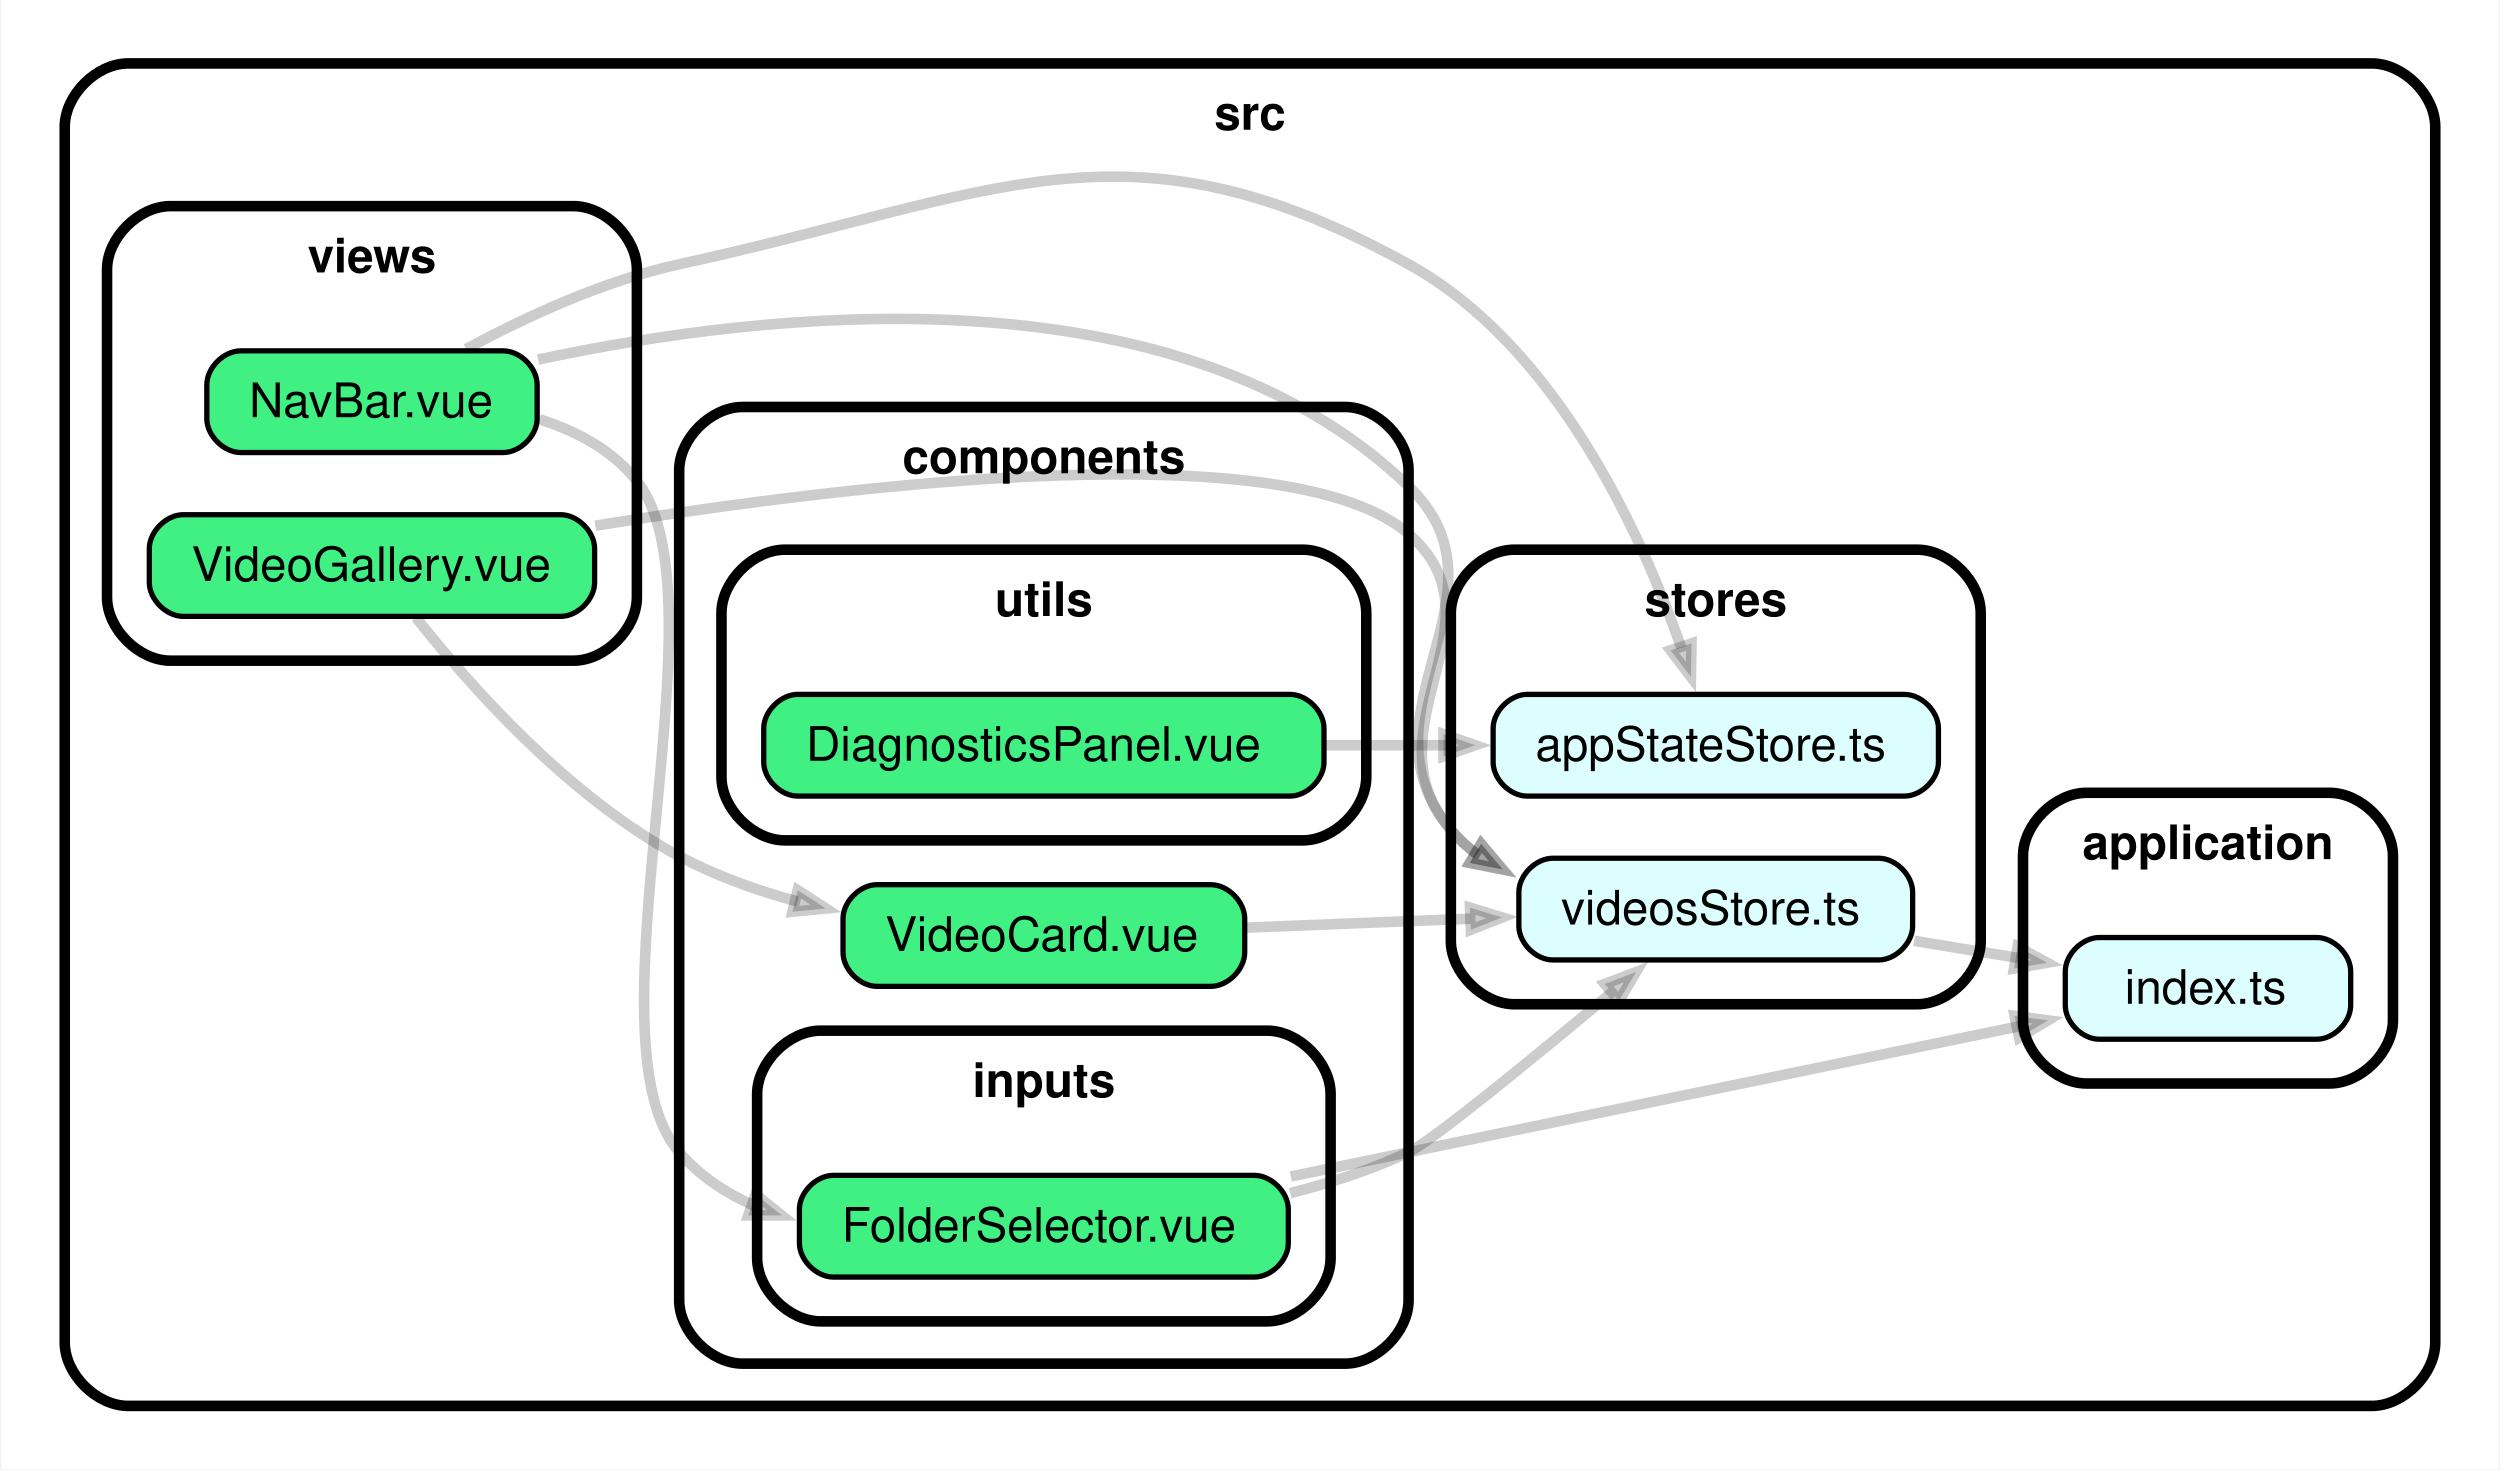
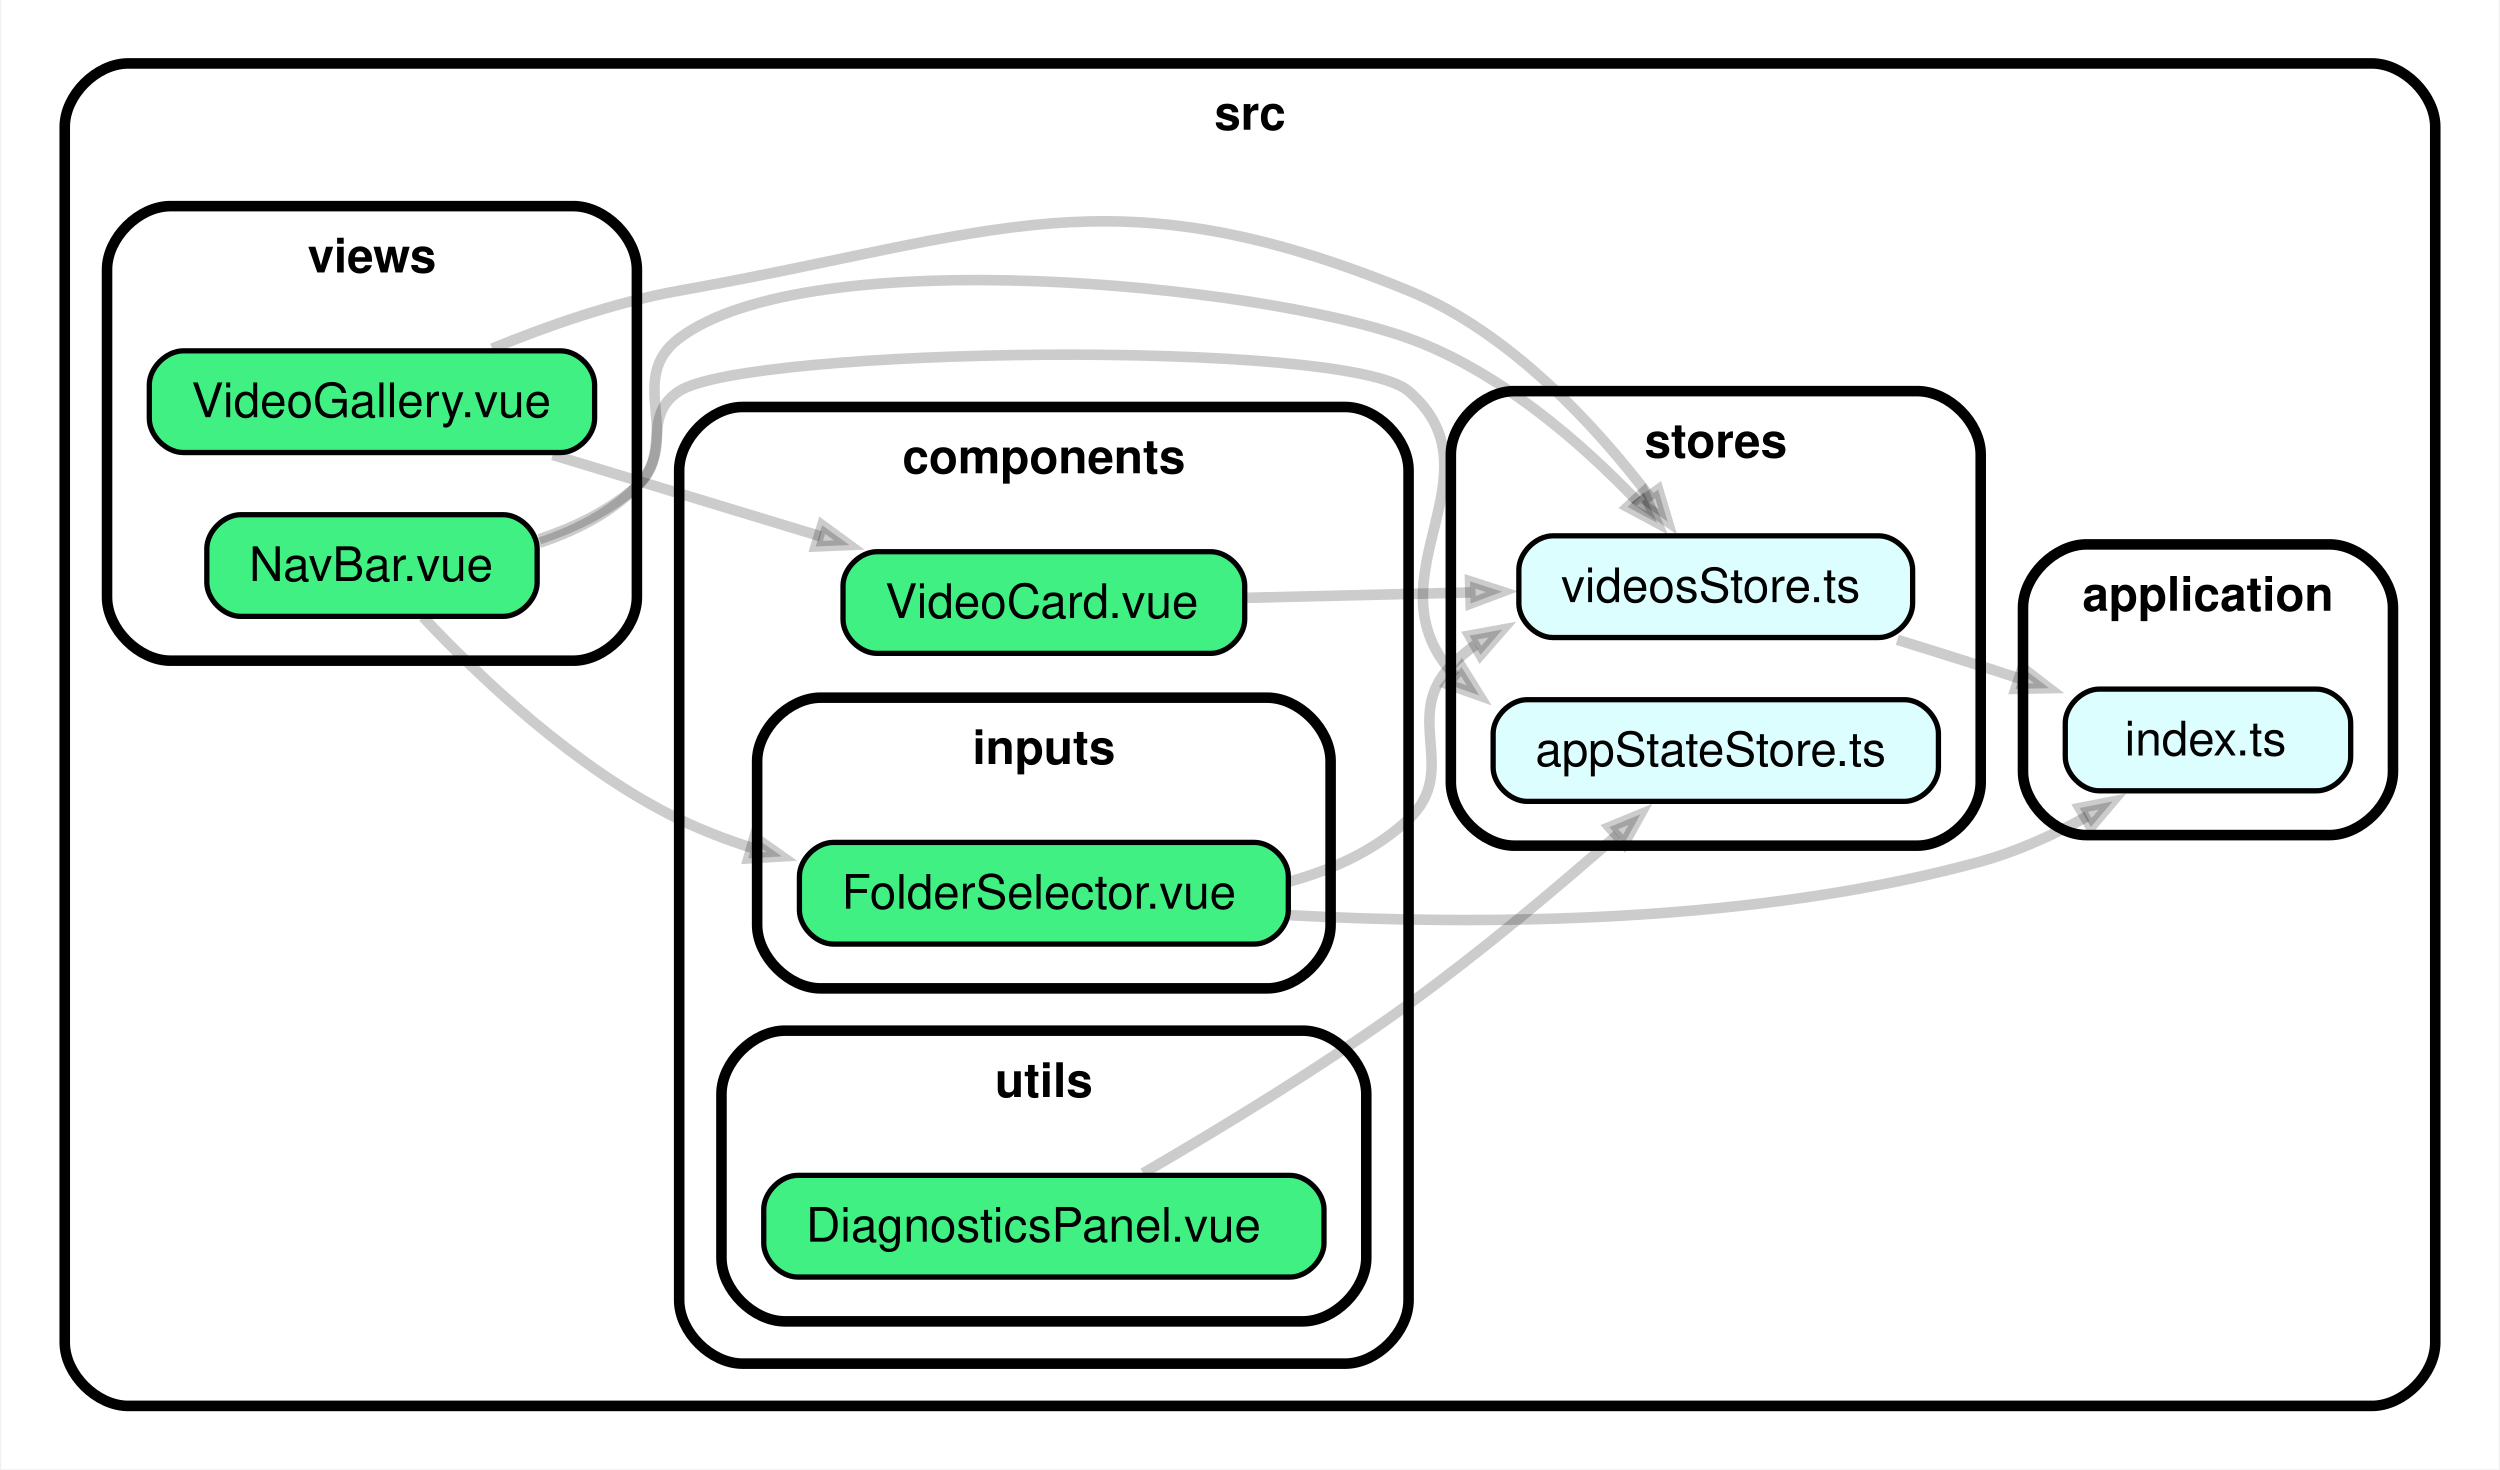
<svg xmlns="http://www.w3.org/2000/svg" xmlns:xlink="http://www.w3.org/1999/xlink" width="473pt" height="278pt" viewBox="0.00 0.00 472.50 278.00">
  <g id="graph0" class="graph" transform="scale(1 1) rotate(0) translate(4 274)">
    <polygon fill="white" stroke="none" points="-4,4 -4,-274 468.5,-274 468.5,4 -4,4" />
    <g id="clust1" class="cluster">
      <path fill="#ffffff" stroke="black" stroke-width="2" d="M20,-8C20,-8 444.5,-8 444.5,-8 450.5,-8 456.5,-14 456.5,-20 456.5,-20 456.5,-250 456.5,-250 456.5,-256 450.5,-262 444.5,-262 444.5,-262 20,-262 20,-262 14,-262 8,-256 8,-250 8,-250 8,-20 8,-20 8,-14 14,-8 20,-8" />
      <text text-anchor="middle" x="232.25" y="-249.45" font-family="Helvetica,sans-Serif" font-weight="bold" font-size="9.00">src</text>
    </g>
    <g id="clust2" class="cluster">
-       <path fill="#ffffff" stroke="black" stroke-width="2" d="M390.5,-69C390.5,-69 436.5,-69 436.5,-69 442.5,-69 448.5,-75 448.5,-81 448.5,-81 448.5,-112 448.5,-112 448.5,-118 442.5,-124 436.5,-124 436.5,-124 390.5,-124 390.5,-124 384.5,-124 378.5,-118 378.5,-112 378.5,-112 378.5,-81 378.5,-81 378.5,-75 384.5,-69 390.5,-69" />
-       <text text-anchor="middle" x="413.5" y="-111.45" font-family="Helvetica,sans-Serif" font-weight="bold" font-size="9.00">application</text>
+       <path fill="#ffffff" stroke="black" stroke-width="2" d="M390.5,-116C390.5,-116 436.5,-116 436.5,-116 442.5,-116 448.5,-122 448.5,-128 448.5,-128 448.5,-159 448.5,-159 448.5,-165 442.5,-171 436.5,-171 436.5,-171 390.5,-171 390.5,-171 384.5,-171 378.5,-165 378.5,-159 378.5,-159 378.5,-128 378.5,-128 378.5,-122 384.5,-116 390.5,-116" />
+       <text text-anchor="middle" x="413.5" y="-158.45" font-family="Helvetica,sans-Serif" font-weight="bold" font-size="9.00">application</text>
+     </g>
+     <g id="clust6" class="cluster">
+       <path fill="#ffffff" stroke="black" stroke-width="2" d="M282.25,-114C282.25,-114 358.5,-114 358.5,-114 364.5,-114 370.5,-120 370.5,-126 370.5,-126 370.5,-188 370.5,-188 370.5,-194 364.5,-200 358.5,-200 358.5,-200 282.25,-200 282.25,-200 276.25,-200 270.25,-194 270.25,-188 270.25,-188 270.25,-126 270.25,-126 270.25,-120 276.25,-114 282.25,-114" />
+       <text text-anchor="middle" x="320.38" y="-187.45" font-family="Helvetica,sans-Serif" font-weight="bold" font-size="9.00">stores</text>
    </g>
    <g id="clust3" class="cluster">
      <path fill="#ffffff" stroke="black" stroke-width="2" d="M136.25,-16C136.25,-16 250.25,-16 250.25,-16 256.25,-16 262.25,-22 262.25,-28 262.25,-28 262.25,-185 262.25,-185 262.25,-191 256.25,-197 250.25,-197 250.25,-197 136.25,-197 136.25,-197 130.25,-197 124.25,-191 124.25,-185 124.25,-185 124.25,-28 124.25,-28 124.25,-22 130.25,-16 136.25,-16" />
      <text text-anchor="middle" x="193.25" y="-184.45" font-family="Helvetica,sans-Serif" font-weight="bold" font-size="9.00">components</text>
    </g>
    <g id="clust5" class="cluster">
-       <path fill="#ffffff" stroke="black" stroke-width="2" d="M144.25,-115C144.25,-115 242.25,-115 242.25,-115 248.25,-115 254.25,-121 254.25,-127 254.25,-127 254.25,-158 254.25,-158 254.25,-164 248.25,-170 242.25,-170 242.25,-170 144.25,-170 144.25,-170 138.25,-170 132.25,-164 132.25,-158 132.25,-158 132.25,-127 132.25,-127 132.25,-121 138.25,-115 144.25,-115" />
-       <text text-anchor="middle" x="193.25" y="-157.45" font-family="Helvetica,sans-Serif" font-weight="bold" font-size="9.00">utils</text>
+       <path fill="#ffffff" stroke="black" stroke-width="2" d="M144.25,-24C144.25,-24 242.25,-24 242.25,-24 248.25,-24 254.25,-30 254.25,-36 254.25,-36 254.25,-67 254.25,-67 254.25,-73 248.25,-79 242.25,-79 242.25,-79 144.25,-79 144.25,-79 138.25,-79 132.25,-73 132.25,-67 132.25,-67 132.25,-36 132.25,-36 132.25,-30 138.25,-24 144.25,-24" />
+       <text text-anchor="middle" x="193.25" y="-66.45" font-family="Helvetica,sans-Serif" font-weight="bold" font-size="9.00">utils</text>
    </g>
    <g id="clust4" class="cluster">
-       <path fill="#ffffff" stroke="black" stroke-width="2" d="M151,-24C151,-24 235.5,-24 235.5,-24 241.5,-24 247.5,-30 247.5,-36 247.5,-36 247.5,-67 247.5,-67 247.5,-73 241.5,-79 235.5,-79 235.5,-79 151,-79 151,-79 145,-79 139,-73 139,-67 139,-67 139,-36 139,-36 139,-30 145,-24 151,-24" />
-       <text text-anchor="middle" x="193.25" y="-66.45" font-family="Helvetica,sans-Serif" font-weight="bold" font-size="9.00">inputs</text>
-     </g>
-     <g id="clust6" class="cluster">
-       <path fill="#ffffff" stroke="black" stroke-width="2" d="M282.25,-84C282.25,-84 358.5,-84 358.5,-84 364.5,-84 370.5,-90 370.5,-96 370.5,-96 370.5,-158 370.5,-158 370.5,-164 364.5,-170 358.5,-170 358.5,-170 282.25,-170 282.25,-170 276.25,-170 270.25,-164 270.25,-158 270.25,-158 270.25,-96 270.25,-96 270.25,-90 276.25,-84 282.25,-84" />
-       <text text-anchor="middle" x="320.38" y="-157.45" font-family="Helvetica,sans-Serif" font-weight="bold" font-size="9.00">stores</text>
+       <path fill="#ffffff" stroke="black" stroke-width="2" d="M151,-87C151,-87 235.5,-87 235.5,-87 241.5,-87 247.5,-93 247.5,-99 247.5,-99 247.5,-130 247.5,-130 247.5,-136 241.5,-142 235.5,-142 235.5,-142 151,-142 151,-142 145,-142 139,-136 139,-130 139,-130 139,-99 139,-99 139,-93 145,-87 151,-87" />
+       <text text-anchor="middle" x="193.25" y="-129.45" font-family="Helvetica,sans-Serif" font-weight="bold" font-size="9.00">inputs</text>
    </g>
    <g id="clust7" class="cluster">
      <path fill="#ffffff" stroke="black" stroke-width="2" d="M28,-149C28,-149 104.25,-149 104.25,-149 110.25,-149 116.25,-155 116.25,-161 116.25,-161 116.25,-223 116.25,-223 116.25,-229 110.25,-235 104.25,-235 104.25,-235 28,-235 28,-235 22,-235 16,-229 16,-223 16,-223 16,-161 16,-161 16,-155 22,-149 28,-149" />
      <text text-anchor="middle" x="66.12" y="-222.45" font-family="Helvetica,sans-Serif" font-weight="bold" font-size="9.00">views</text>
    </g>
    <g id="node1" class="node">
      <g id="a_node1">
        <a xlink:href="src/application/index.ts" xlink:title="index.ts">
-           <path fill="#ddfeff" stroke="black" d="M434.08,-96.62C434.08,-96.62 392.92,-96.62 392.92,-96.62 389.71,-96.62 386.5,-93.42 386.5,-90.21 386.5,-90.21 386.5,-83.79 386.5,-83.79 386.5,-80.58 389.71,-77.38 392.92,-77.38 392.92,-77.38 434.08,-77.38 434.08,-77.38 437.29,-77.38 440.5,-80.58 440.5,-83.79 440.5,-83.79 440.5,-90.21 440.5,-90.21 440.5,-93.42 437.29,-96.62 434.08,-96.62" />
-           <text text-anchor="start" x="397.75" y="-84.08" font-family="Helvetica,sans-Serif" font-size="9.00">index.ts</text>
+           <path fill="#ddfeff" stroke="black" d="M434.08,-143.62C434.08,-143.62 392.92,-143.62 392.92,-143.62 389.71,-143.62 386.5,-140.42 386.5,-137.21 386.5,-137.21 386.5,-130.79 386.5,-130.79 386.5,-127.58 389.71,-124.38 392.92,-124.38 392.92,-124.38 434.08,-124.38 434.08,-124.38 437.29,-124.38 440.5,-127.58 440.5,-130.79 440.5,-130.79 440.5,-137.21 440.5,-137.21 440.5,-140.42 437.29,-143.62 434.08,-143.62" />
+           <text text-anchor="start" x="397.75" y="-131.07" font-family="Helvetica,sans-Serif" font-size="9.00">index.ts</text>
        </a>
      </g>
    </g>
    <g id="node2" class="node">
      <g id="a_node2">
        <a xlink:href="src/components/VideoCard.vue" xlink:title="VideoCard.vue">
-           <path fill="#41f083" stroke="black" d="M224.83,-106.62C224.83,-106.62 161.67,-106.62 161.67,-106.62 158.46,-106.62 155.25,-103.42 155.25,-100.21 155.25,-100.21 155.25,-93.79 155.25,-93.79 155.25,-90.58 158.46,-87.38 161.67,-87.38 161.67,-87.38 224.83,-87.38 224.83,-87.38 228.04,-87.38 231.25,-90.58 231.25,-93.79 231.25,-93.79 231.25,-100.21 231.25,-100.21 231.25,-103.42 228.04,-106.62 224.83,-106.62" />
-           <text text-anchor="start" x="163.25" y="-94.08" font-family="Helvetica,sans-Serif" font-size="9.00">VideoCard.vue</text>
+           <path fill="#41f083" stroke="black" d="M224.83,-169.62C224.83,-169.62 161.67,-169.62 161.67,-169.62 158.46,-169.62 155.25,-166.42 155.25,-163.21 155.25,-163.21 155.25,-156.79 155.25,-156.79 155.25,-153.58 158.46,-150.38 161.67,-150.38 161.67,-150.38 224.83,-150.38 224.83,-150.38 228.04,-150.38 231.25,-153.58 231.25,-156.79 231.25,-156.79 231.25,-163.21 231.25,-163.21 231.25,-166.42 228.04,-169.62 224.83,-169.62" />
+           <text text-anchor="start" x="163.25" y="-157.07" font-family="Helvetica,sans-Serif" font-size="9.00">VideoCard.vue</text>
        </a>
      </g>
    </g>
    <g id="node3" class="node">
      <g id="a_node3">
        <a xlink:href="src/stores/videosStore.ts" xlink:title="videosStore.ts">
-           <path fill="#ddfeff" stroke="black" d="M351.21,-111.62C351.21,-111.62 289.54,-111.62 289.54,-111.62 286.33,-111.62 283.12,-108.42 283.12,-105.21 283.12,-105.21 283.12,-98.79 283.12,-98.79 283.12,-95.58 286.33,-92.38 289.54,-92.38 289.54,-92.38 351.21,-92.38 351.21,-92.38 354.42,-92.38 357.62,-95.58 357.62,-98.79 357.62,-98.79 357.62,-105.21 357.62,-105.21 357.62,-108.42 354.42,-111.62 351.21,-111.62" />
-           <text text-anchor="start" x="291.12" y="-99.08" font-family="Helvetica,sans-Serif" font-size="9.00">videosStore.ts</text>
+           <path fill="#ddfeff" stroke="black" d="M351.21,-172.62C351.21,-172.62 289.54,-172.62 289.54,-172.62 286.33,-172.62 283.12,-169.42 283.12,-166.21 283.12,-166.21 283.12,-159.79 283.12,-159.79 283.12,-156.58 286.33,-153.38 289.54,-153.38 289.54,-153.38 351.21,-153.38 351.21,-153.38 354.42,-153.38 357.62,-156.58 357.62,-159.79 357.62,-159.79 357.62,-166.21 357.62,-166.21 357.62,-169.42 354.42,-172.62 351.21,-172.62" />
+           <text text-anchor="start" x="291.12" y="-160.07" font-family="Helvetica,sans-Serif" font-size="9.00">videosStore.ts</text>
        </a>
      </g>
    </g>
    <g id="edge1" class="edge">
-       <path fill="none" stroke="#000000" stroke-width="2" stroke-opacity="0.2" d="M231.45,-98.49C244.81,-99.02 260.02,-99.63 273.99,-100.19" />
-       <polygon fill="#000000" fill-opacity="0.2" stroke="#000000" stroke-width="2" stroke-opacity="0.2" points="273.86,-102.28 279.94,-100.42 274.03,-98.09 273.86,-102.28" />
+       <path fill="none" stroke="#000000" stroke-width="2" stroke-opacity="0.2" d="M231.45,-160.89C244.81,-161.21 260.02,-161.58 273.99,-161.91" />
+       <polygon fill="#000000" fill-opacity="0.2" stroke="#000000" stroke-width="2" stroke-opacity="0.2" points="273.89,-164.01 279.94,-162.05 273.99,-159.81 273.89,-164.01" />
    </g>
    <g id="edge5" class="edge">
-       <path fill="none" stroke="#000000" stroke-width="2" stroke-opacity="0.2" d="M357.91,-95.99C364.38,-94.92 371.1,-93.81 377.53,-92.76" />
-       <polygon fill="#000000" fill-opacity="0.2" stroke="#000000" stroke-width="2" stroke-opacity="0.2" points="377.48,-94.89 383.06,-91.85 376.8,-90.75 377.48,-94.89" />
+       <path fill="none" stroke="#000000" stroke-width="2" stroke-opacity="0.2" d="M354.71,-152.95C360,-151.32 365.4,-149.63 370.5,-148 372.9,-147.23 375.38,-146.43 377.87,-145.62" />
+       <polygon fill="#000000" fill-opacity="0.2" stroke="#000000" stroke-width="2" stroke-opacity="0.2" points="378.4,-147.66 383.44,-143.79 377.09,-143.67 378.4,-147.66" />
    </g>
    <g id="node4" class="node">
      <g id="a_node4">
        <a xlink:href="src/components/inputs/FolderSelector.vue" xlink:title="FolderSelector.vue">
-           <path fill="#41f083" stroke="black" d="M233.08,-51.62C233.08,-51.62 153.42,-51.62 153.42,-51.62 150.21,-51.62 147,-48.42 147,-45.21 147,-45.21 147,-38.79 147,-38.79 147,-35.58 150.21,-32.38 153.42,-32.38 153.42,-32.38 233.08,-32.38 233.08,-32.38 236.29,-32.38 239.5,-35.58 239.5,-38.79 239.5,-38.79 239.5,-45.21 239.5,-45.21 239.5,-48.42 236.29,-51.62 233.08,-51.62" />
-           <text text-anchor="start" x="155" y="-39.08" font-family="Helvetica,sans-Serif" font-size="9.00">FolderSelector.vue</text>
+           <path fill="#41f083" stroke="black" d="M233.08,-114.62C233.08,-114.62 153.42,-114.62 153.42,-114.62 150.21,-114.62 147,-111.42 147,-108.21 147,-108.21 147,-101.79 147,-101.79 147,-98.58 150.21,-95.38 153.42,-95.38 153.42,-95.38 233.08,-95.38 233.08,-95.38 236.29,-95.38 239.5,-98.58 239.5,-101.79 239.5,-101.79 239.5,-108.21 239.5,-108.21 239.5,-111.42 236.29,-114.62 233.08,-114.62" />
+           <text text-anchor="start" x="155" y="-102.08" font-family="Helvetica,sans-Serif" font-size="9.00">FolderSelector.vue</text>
        </a>
      </g>
    </g>
    <g id="edge2" class="edge">
-       <path fill="none" stroke="#000000" stroke-width="2" stroke-opacity="0.2" d="M239.97,-51.41C247.42,-52.94 255.05,-54.52 262.25,-56 301.78,-64.15 347.16,-73.51 377.61,-79.8" />
-       <polygon fill="#000000" fill-opacity="0.2" stroke="#000000" stroke-width="2" stroke-opacity="0.2" points="376.91,-81.8 383.21,-80.95 377.76,-77.68 376.91,-81.8" />
+       <path fill="none" stroke="#000000" stroke-width="2" stroke-opacity="0.2" d="M239.66,-100.85C275.77,-98.89 327.24,-99.14 370.5,-111 377.38,-112.89 384.36,-116.09 390.61,-119.52" />
+       <polygon fill="#000000" fill-opacity="0.2" stroke="#000000" stroke-width="2" stroke-opacity="0.2" points="389.22,-121.13 395.45,-122.36 391.34,-117.51 389.22,-121.13" />
    </g>
    <g id="edge3" class="edge">
-       <path fill="none" stroke="#000000" stroke-width="2" stroke-opacity="0.2" d="M239.85,-48.26C247.53,-50.19 255.27,-52.71 262.25,-56 266.61,-58.05 285.75,-73.74 300.7,-86.23" />
-       <polygon fill="#000000" fill-opacity="0.2" stroke="#000000" stroke-width="2" stroke-opacity="0.2" points="299.35,-87.84 305.29,-90.09 302.05,-84.62 299.35,-87.84" />
+       <path fill="none" stroke="#000000" stroke-width="2" stroke-opacity="0.2" d="M239.67,-107.2C247.99,-109.47 256,-113.15 262.25,-119 272.01,-128.14 260.93,-138.42 270.25,-148 271.66,-149.45 273.22,-150.77 274.87,-151.96" />
+       <polygon fill="#000000" fill-opacity="0.2" stroke="#000000" stroke-width="2" stroke-opacity="0.2" points="273.77,-153.75 280.02,-154.89 275.85,-150.1 273.77,-153.75" />
    </g>
    <g id="node5" class="node">
      <g id="a_node5">
        <a xlink:href="src/components/utils/DiagnosticsPanel.vue" xlink:title="DiagnosticsPanel.vue">
-           <path fill="#41f083" stroke="black" d="M239.83,-142.62C239.83,-142.62 146.67,-142.62 146.67,-142.62 143.46,-142.62 140.25,-139.42 140.25,-136.21 140.25,-136.21 140.25,-129.79 140.25,-129.79 140.25,-126.58 143.46,-123.38 146.67,-123.38 146.67,-123.38 239.83,-123.38 239.83,-123.38 243.04,-123.38 246.25,-126.58 246.25,-129.79 246.25,-129.79 246.25,-136.21 246.25,-136.21 246.25,-139.42 243.04,-142.62 239.83,-142.62" />
-           <text text-anchor="start" x="148.25" y="-130.07" font-family="Helvetica,sans-Serif" font-size="9.00">DiagnosticsPanel.vue</text>
+           <path fill="#41f083" stroke="black" d="M239.83,-51.62C239.83,-51.62 146.67,-51.62 146.67,-51.62 143.46,-51.62 140.25,-48.42 140.25,-45.21 140.25,-45.21 140.25,-38.79 140.25,-38.79 140.25,-35.58 143.46,-32.38 146.67,-32.38 146.67,-32.38 239.83,-32.38 239.83,-32.38 243.04,-32.38 246.25,-35.58 246.25,-38.79 246.25,-38.79 246.25,-45.21 246.25,-45.21 246.25,-48.42 243.04,-51.62 239.83,-51.62" />
+           <text text-anchor="start" x="148.25" y="-39.08" font-family="Helvetica,sans-Serif" font-size="9.00">DiagnosticsPanel.vue</text>
        </a>
      </g>
    </g>
    <g id="node6" class="node">
      <g id="a_node6">
        <a xlink:href="src/stores/appStateStore.ts" xlink:title="appStateStore.ts">
-           <path fill="#ddfeff" stroke="black" d="M356.08,-142.62C356.08,-142.62 284.67,-142.62 284.67,-142.62 281.46,-142.62 278.25,-139.42 278.25,-136.21 278.25,-136.21 278.25,-129.79 278.25,-129.79 278.25,-126.58 281.46,-123.38 284.67,-123.38 284.67,-123.38 356.08,-123.38 356.08,-123.38 359.29,-123.38 362.5,-126.58 362.5,-129.79 362.5,-129.79 362.5,-136.21 362.5,-136.21 362.5,-139.42 359.29,-142.62 356.08,-142.62" />
-           <text text-anchor="start" x="286.25" y="-130.07" font-family="Helvetica,sans-Serif" font-size="9.00">appStateStore.ts</text>
+           <path fill="#ddfeff" stroke="black" d="M356.08,-141.62C356.08,-141.62 284.67,-141.62 284.67,-141.62 281.46,-141.62 278.25,-138.42 278.25,-135.21 278.25,-135.21 278.25,-128.79 278.25,-128.79 278.25,-125.58 281.46,-122.38 284.67,-122.38 284.67,-122.38 356.08,-122.38 356.08,-122.38 359.29,-122.38 362.5,-125.58 362.5,-128.79 362.5,-128.79 362.5,-135.21 362.5,-135.21 362.5,-138.42 359.29,-141.62 356.08,-141.62" />
+           <text text-anchor="start" x="286.25" y="-129.07" font-family="Helvetica,sans-Serif" font-size="9.00">appStateStore.ts</text>
        </a>
      </g>
    </g>
    <g id="edge4" class="edge">
-       <path fill="none" stroke="#000000" stroke-width="2" stroke-opacity="0.2" d="M246.59,-133C254.1,-133 261.81,-133 269.27,-133" />
-       <polygon fill="#000000" fill-opacity="0.2" stroke="#000000" stroke-width="2" stroke-opacity="0.2" points="268.87,-135.1 274.87,-133 268.87,-130.9 268.87,-135.1" />
+       <path fill="none" stroke="#000000" stroke-width="2" stroke-opacity="0.2" d="M212.03,-52.02C226.02,-60.14 245.83,-72.13 262.25,-84 276.03,-93.96 290.69,-106.33 301.72,-116.01" />
+       <polygon fill="#000000" fill-opacity="0.2" stroke="#000000" stroke-width="2" stroke-opacity="0.2" points="300.24,-117.51 306.12,-119.93 303.03,-114.37 300.24,-117.51" />
    </g>
    <g id="node7" class="node">
      <g id="a_node7">
        <a xlink:href="src/views/NavBar.vue" xlink:title="NavBar.vue">
-           <path fill="#41f083" stroke="black" d="M90.96,-207.62C90.96,-207.62 41.29,-207.62 41.29,-207.62 38.08,-207.62 34.88,-204.42 34.88,-201.21 34.88,-201.21 34.88,-194.79 34.88,-194.79 34.88,-191.58 38.08,-188.38 41.29,-188.38 41.29,-188.38 90.96,-188.38 90.96,-188.38 94.17,-188.38 97.38,-191.58 97.38,-194.79 97.38,-194.79 97.38,-201.21 97.38,-201.21 97.38,-204.42 94.17,-207.62 90.96,-207.62" />
-           <text text-anchor="start" x="42.88" y="-195.07" font-family="Helvetica,sans-Serif" font-size="9.00">NavBar.vue</text>
+           <path fill="#41f083" stroke="black" d="M90.96,-176.62C90.96,-176.62 41.29,-176.62 41.29,-176.62 38.08,-176.62 34.88,-173.42 34.88,-170.21 34.88,-170.21 34.88,-163.79 34.88,-163.79 34.88,-160.58 38.08,-157.38 41.29,-157.38 41.29,-157.38 90.96,-157.38 90.96,-157.38 94.17,-157.38 97.38,-160.58 97.38,-163.79 97.38,-163.79 97.38,-170.21 97.38,-170.21 97.38,-173.42 94.17,-176.62 90.96,-176.62" />
+           <text text-anchor="start" x="42.88" y="-164.07" font-family="Helvetica,sans-Serif" font-size="9.00">NavBar.vue</text>
        </a>
      </g>
    </g>
    <g id="edge8" class="edge">
-       <path fill="none" stroke="#000000" stroke-width="2" stroke-opacity="0.2" d="M97.55,-205.96C140.45,-215.17 218.36,-224.14 262.25,-182 283.25,-161.84 251.53,-139.29 270.25,-117 271.71,-115.27 273.35,-113.73 275.14,-112.37" />
-       <polygon fill="#000000" fill-opacity="0.2" stroke="#000000" stroke-width="2" stroke-opacity="0.2" points="275.94,-114.34 280.04,-109.47 273.8,-110.72 275.94,-114.34" />
+       <path fill="none" stroke="#000000" stroke-width="2" stroke-opacity="0.2" d="M97.77,-171.3C104.58,-173.54 111.25,-176.91 116.25,-182 125.32,-191.23 113.92,-202.21 124.25,-210 148.73,-228.47 233.38,-220.35 262.25,-210 279.27,-203.9 294.85,-190.29 305.42,-179.28" />
+       <polygon fill="#000000" fill-opacity="0.2" stroke="#000000" stroke-width="2" stroke-opacity="0.2" points="306.76,-180.92 309.28,-175.08 303.67,-178.08 306.76,-180.92" />
    </g>
    <g id="edge6" class="edge">
-       <path fill="none" stroke="#000000" stroke-width="2" stroke-opacity="0.2" d="M97.82,-194.66C104.88,-192.43 111.66,-188.81 116.25,-183 133.78,-160.81 105.7,-77.35 124.25,-56 128.13,-51.54 133.01,-48.27 138.38,-45.91" />
-       <polygon fill="#000000" fill-opacity="0.2" stroke="#000000" stroke-width="2" stroke-opacity="0.2" points="138.71,-48.02 143.67,-44.05 137.32,-44.05 138.71,-48.02" />
+       <path fill="none" stroke="#000000" stroke-width="2" stroke-opacity="0.2" d="M75.79,-157.25C86.18,-146.19 104.66,-128.48 124.25,-119 128.59,-116.9 133.23,-115.11 137.98,-113.59" />
+       <polygon fill="#000000" fill-opacity="0.2" stroke="#000000" stroke-width="2" stroke-opacity="0.2" points="138.49,-115.63 143.68,-111.97 137.33,-111.59 138.49,-115.63" />
    </g>
    <g id="edge7" class="edge">
-       <path fill="none" stroke="#000000" stroke-width="2" stroke-opacity="0.2" d="M83.96,-207.98C95,-213.93 109.98,-220.91 124.25,-224 184.19,-237 208.58,-253.68 262.25,-224 290.1,-208.6 306.2,-173.3 313.85,-151.47" />
-       <polygon fill="#000000" fill-opacity="0.2" stroke="#000000" stroke-width="2" stroke-opacity="0.2" points="315.79,-152.27 315.67,-145.92 311.8,-150.96 315.79,-152.27" />
+       <path fill="none" stroke="#000000" stroke-width="2" stroke-opacity="0.2" d="M97.79,-171.99C104.45,-174.2 111.04,-177.39 116.25,-182 122.81,-187.8 116.91,-195.23 124.25,-200 137.11,-208.36 250.63,-210 262.25,-200 280.31,-184.46 254.68,-165.03 270.25,-147 270.53,-146.68 270.81,-146.37 271.1,-146.06" />
+       <polygon fill="#000000" fill-opacity="0.2" stroke="#000000" stroke-width="2" stroke-opacity="0.2" points="272.27,-147.81 275.63,-142.42 269.64,-144.54 272.27,-147.81" />
    </g>
    <g id="node8" class="node">
      <g id="a_node8">
        <a xlink:href="src/views/VideoGallery.vue" xlink:title="VideoGallery.vue">
-           <path fill="#41f083" stroke="black" d="M101.83,-176.62C101.83,-176.62 30.42,-176.62 30.42,-176.62 27.21,-176.62 24,-173.42 24,-170.21 24,-170.21 24,-163.79 24,-163.79 24,-160.58 27.21,-157.38 30.42,-157.38 30.42,-157.38 101.83,-157.38 101.83,-157.38 105.04,-157.38 108.25,-160.58 108.25,-163.79 108.25,-163.79 108.25,-170.21 108.25,-170.21 108.25,-173.42 105.04,-176.62 101.83,-176.62" />
-           <text text-anchor="start" x="32" y="-164.07" font-family="Helvetica,sans-Serif" font-size="9.00">VideoGallery.vue</text>
+           <path fill="#41f083" stroke="black" d="M101.83,-207.62C101.83,-207.62 30.42,-207.62 30.42,-207.62 27.21,-207.62 24,-204.42 24,-201.21 24,-201.21 24,-194.79 24,-194.79 24,-191.58 27.21,-188.38 30.42,-188.38 30.42,-188.38 101.83,-188.38 101.83,-188.38 105.04,-188.38 108.25,-191.58 108.25,-194.79 108.25,-194.79 108.25,-201.21 108.25,-201.21 108.25,-204.42 105.04,-207.62 101.83,-207.62" />
+           <text text-anchor="start" x="32" y="-195.07" font-family="Helvetica,sans-Serif" font-size="9.00">VideoGallery.vue</text>
        </a>
      </g>
    </g>
    <g id="edge9" class="edge">
-       <path fill="none" stroke="#000000" stroke-width="2" stroke-opacity="0.2" d="M74.45,-157.17C84.33,-144.65 103.13,-123.31 124.25,-112 131.14,-108.31 138.88,-105.53 146.61,-103.43" />
-       <polygon fill="#000000" fill-opacity="0.2" stroke="#000000" stroke-width="2" stroke-opacity="0.2" points="146.67,-105.58 152.01,-102.12 145.68,-101.49 146.67,-105.58" />
+       <path fill="none" stroke="#000000" stroke-width="2" stroke-opacity="0.2" d="M100.33,-187.92C115.86,-183.2 134.53,-177.53 150.96,-172.54" />
+       <polygon fill="#000000" fill-opacity="0.2" stroke="#000000" stroke-width="2" stroke-opacity="0.2" points="151.3,-174.63 156.43,-170.88 150.08,-170.61 151.3,-174.63" />
    </g>
    <g id="edge10" class="edge">
-       <path fill="none" stroke="#000000" stroke-width="2" stroke-opacity="0.2" d="M108.37,-174.54C158.78,-182.72 240.1,-192.21 262.25,-173 281.24,-156.53 253.9,-136.1 270.25,-117 271.72,-115.28 273.38,-113.76 275.19,-112.4" />
-       <polygon fill="#000000" fill-opacity="0.2" stroke="#000000" stroke-width="2" stroke-opacity="0.2" points="275.99,-114.37 280.1,-109.52 273.86,-110.75 275.99,-114.37" />
+       <path fill="none" stroke="#000000" stroke-width="2" stroke-opacity="0.2" d="M88.87,-208.05C99.32,-212.34 112.18,-216.85 124.25,-219 184.63,-229.75 205.47,-242.19 262.25,-219 281.38,-211.19 297.57,-193.54 307.78,-180.13" />
+       <polygon fill="#000000" fill-opacity="0.2" stroke="#000000" stroke-width="2" stroke-opacity="0.2" points="309.47,-181.37 311.29,-175.28 306.07,-178.9 309.47,-181.37" />
    </g>
  </g>
</svg>
